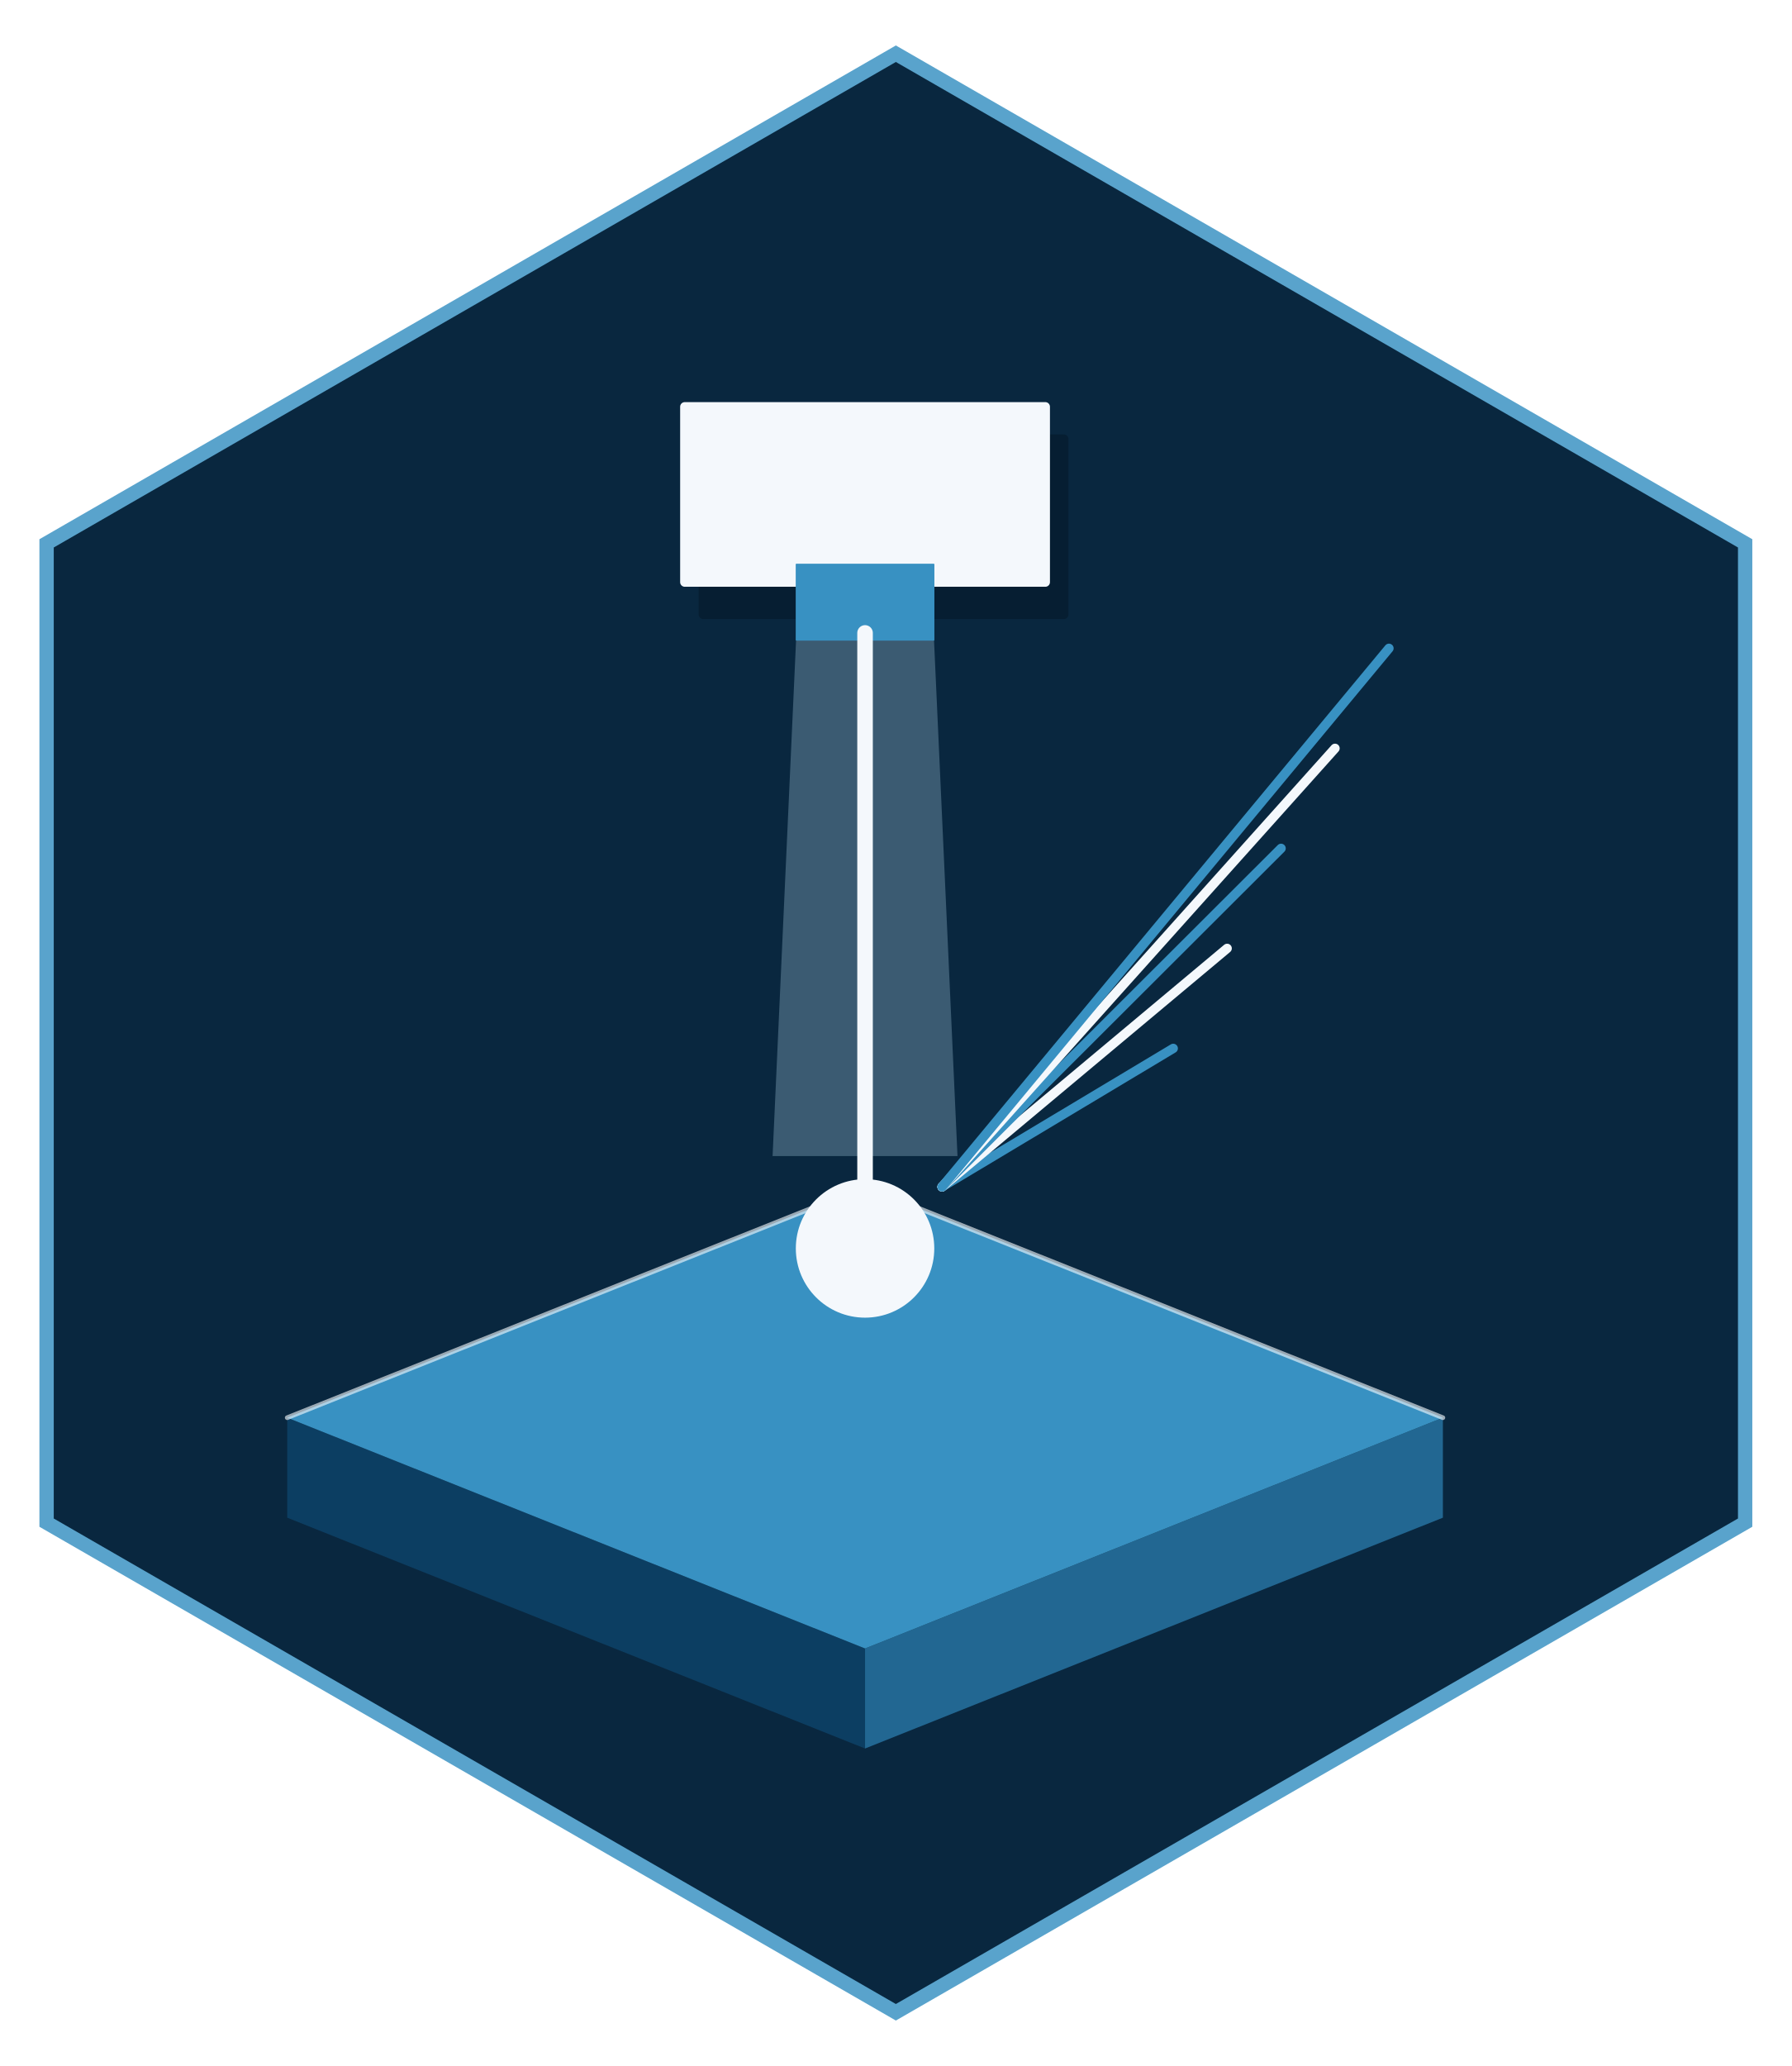
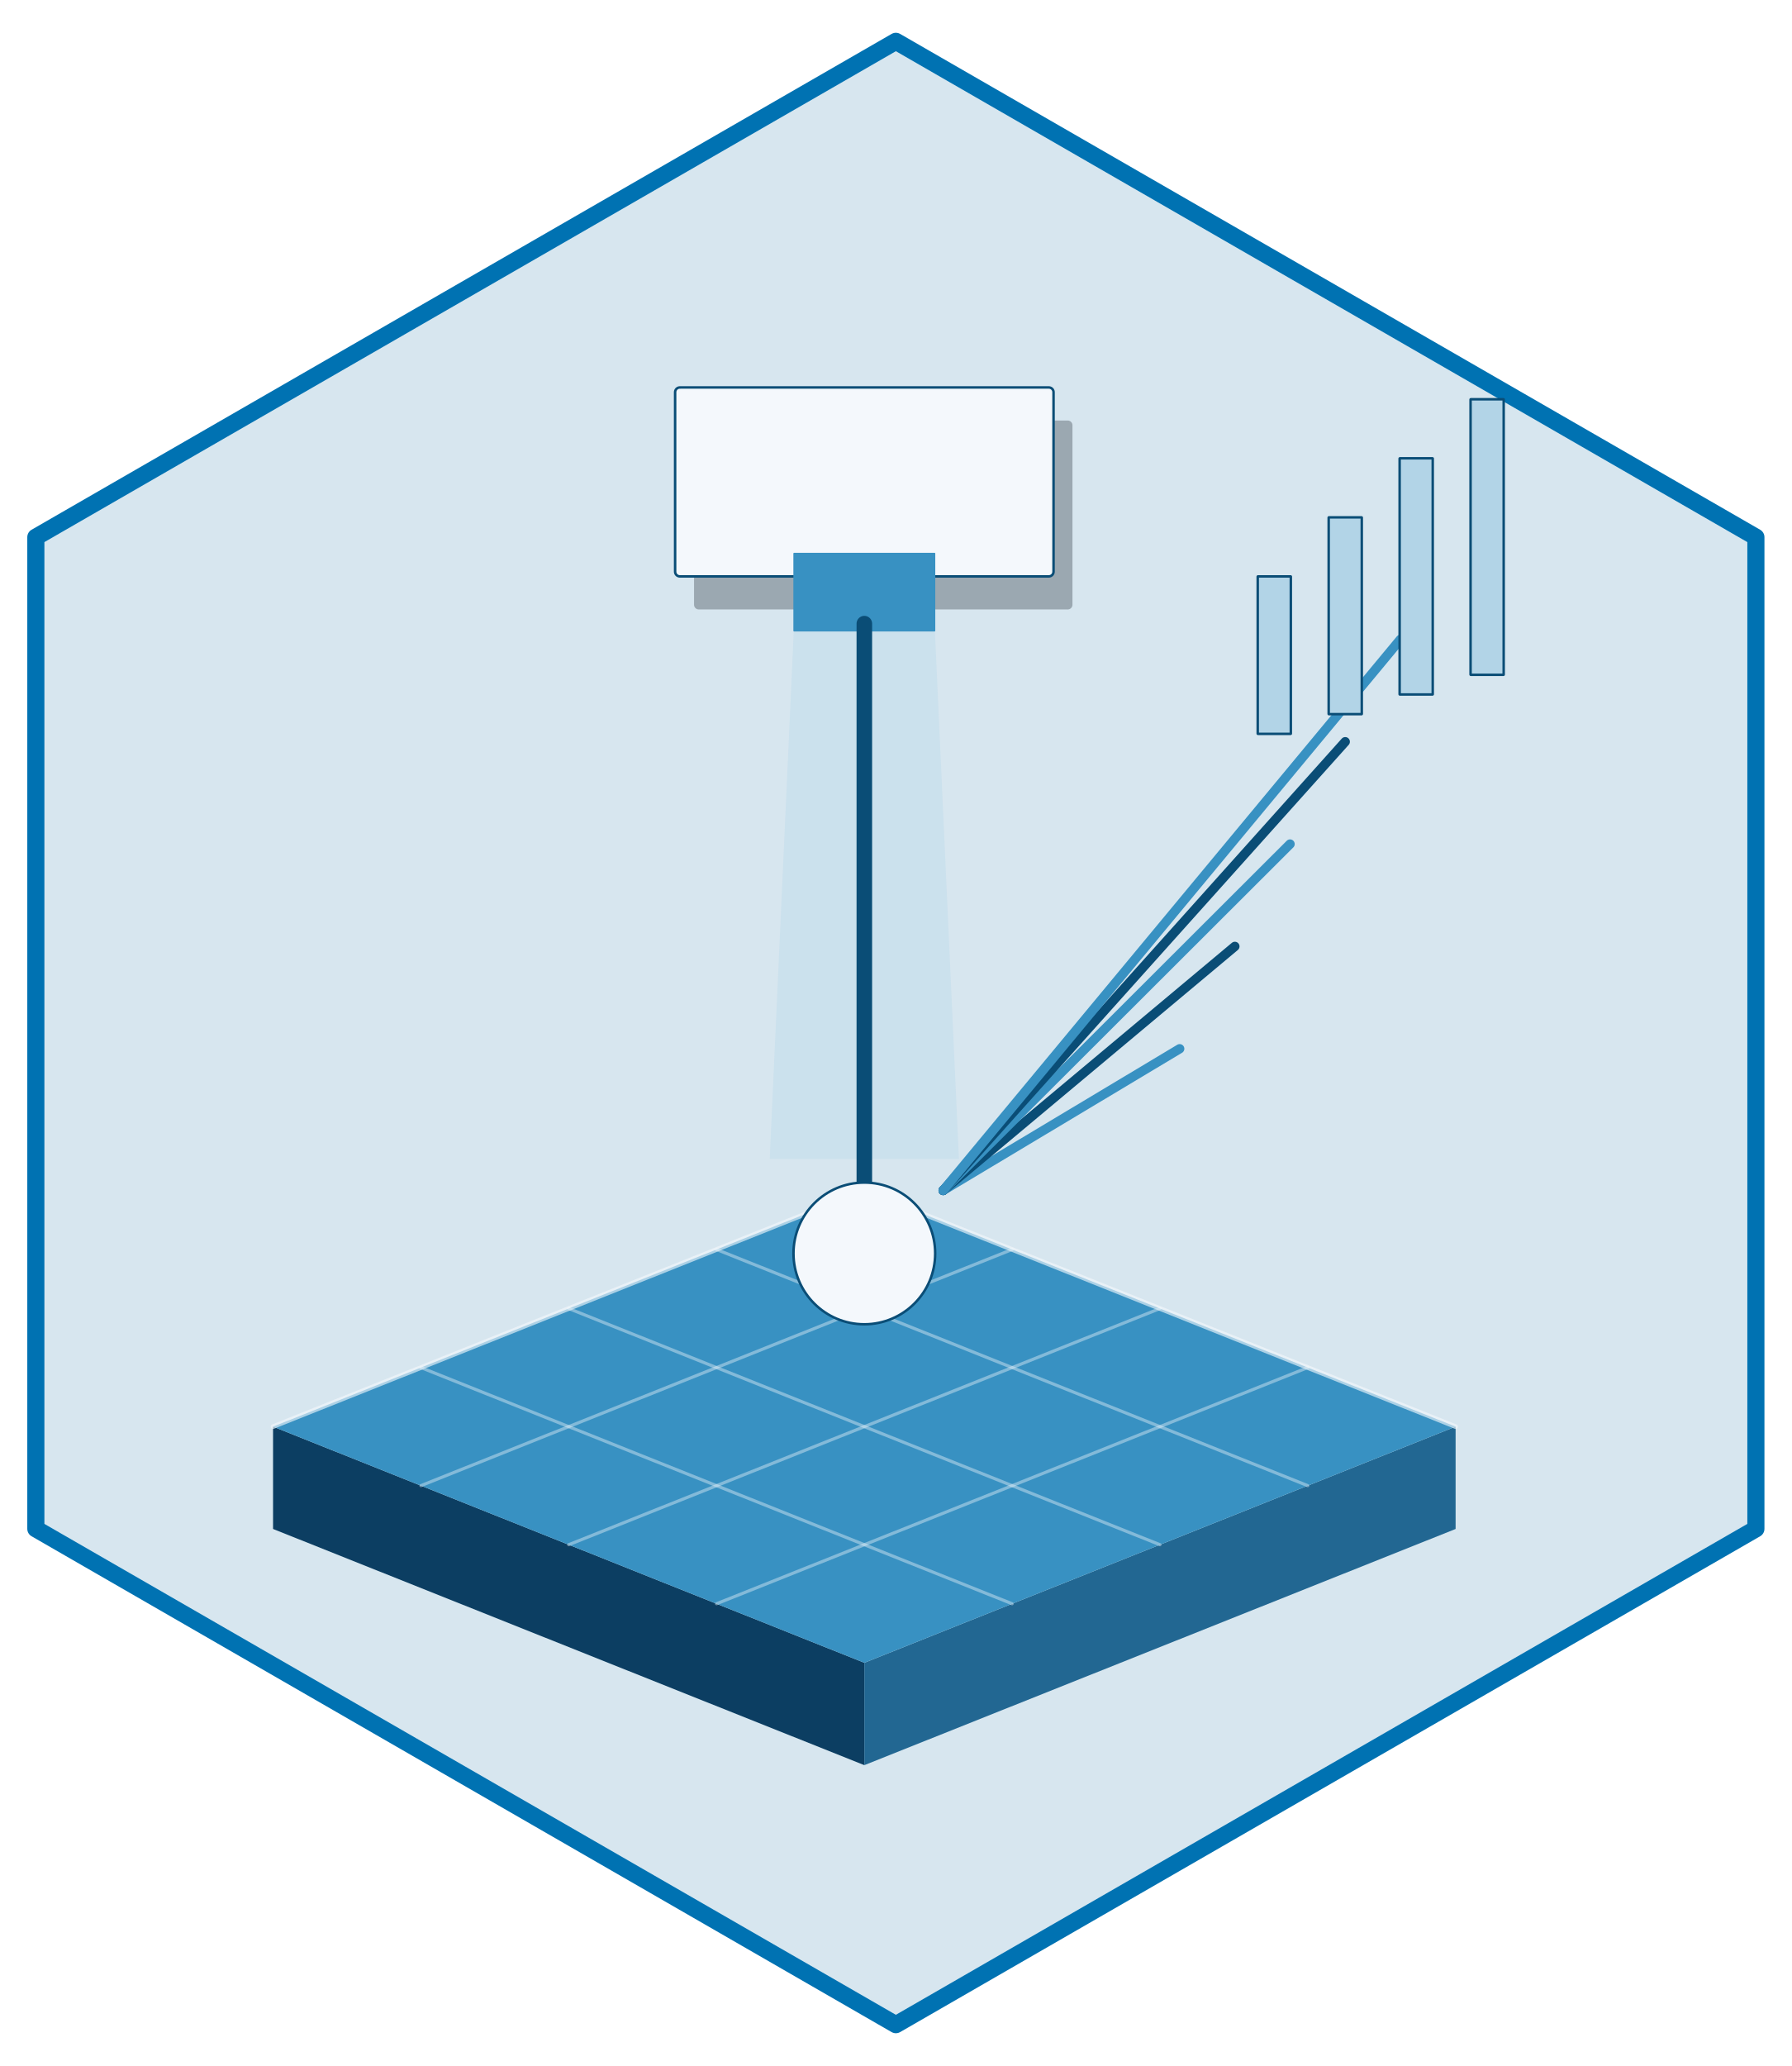
- <svg xmlns="http://www.w3.org/2000/svg" width="432" height="498" viewBox="0 0 432 498">
-   <path fill-rule="nonzero" fill="rgb(100%, 100%, 100%)" fill-opacity="1" d="M 216 4.98 L 427.68 126.988 L 427.68 371.012 L 216 493.02 L 4.32 371.012 L 4.32 126.988 Z M 216 4.98 " />
-   <path fill-rule="nonzero" fill="rgb(34.902%, 63.922%, 80%)" fill-opacity="1" d="M 216 10.957 L 422.496 129.977 L 422.496 368.023 L 216 487.043 L 9.504 368.023 L 9.504 129.977 Z M 216 10.957 " />
-   <path fill-rule="nonzero" fill="rgb(3.529%, 15.294%, 24.706%)" fill-opacity="1" d="M 216 14.941 L 419.039 131.969 L 419.039 366.031 L 216 483.059 L 12.961 366.031 L 12.961 131.969 Z M 216 14.941 " />
-   <path fill-rule="nonzero" fill="rgb(4.706%, 24.314%, 38.431%)" fill-opacity="1" d="M 69.25 341.727 L 208.57 397.359 L 208.57 421.469 L 69.25 365.832 Z M 69.25 341.727 " />
-   <path fill-rule="nonzero" fill="rgb(13.333%, 40.392%, 57.255%)" fill-opacity="1" d="M 208.57 397.359 L 347.891 341.727 L 347.891 365.832 L 208.57 421.469 Z M 208.57 397.359 " />
-   <path fill-rule="nonzero" fill="rgb(21.961%, 56.863%, 76.078%)" fill-opacity="1" d="M 69.25 341.727 L 208.57 286.09 L 347.891 341.727 L 208.57 397.359 Z M 69.25 341.727 " />
-   <path fill="none" stroke-width="1.125" stroke-linecap="round" stroke-linejoin="round" stroke="rgb(95.686%, 97.255%, 98.824%)" stroke-opacity="0.62" stroke-miterlimit="10" d="M 69.25 341.727 L 208.57 286.09 L 347.891 341.727 " />
-   <path fill-rule="nonzero" fill="rgb(69.804%, 83.137%, 90.588%)" fill-opacity="0.302" d="M 193.707 115.477 L 223.43 115.477 L 230.859 278.672 L 186.277 278.672 Z M 193.707 115.477 " />
-   <path fill-rule="nonzero" fill="rgb(1.176%, 3.922%, 7.059%)" fill-opacity="0.278" d="M 169.559 149.227 L 256.496 149.227 L 256.453 149.227 L 256.633 149.219 L 256.809 149.184 L 256.973 149.121 L 257.129 149.031 L 257.27 148.918 L 257.387 148.785 L 257.484 148.633 L 257.555 148.469 L 257.598 148.293 L 257.609 148.113 L 257.609 105.832 L 257.598 105.652 L 257.555 105.48 L 257.484 105.316 L 257.387 105.164 L 257.27 105.031 L 257.129 104.918 L 256.973 104.828 L 256.809 104.762 L 256.633 104.727 L 256.496 104.719 L 169.559 104.719 L 169.691 104.727 L 169.512 104.719 L 169.336 104.742 L 169.164 104.793 L 169 104.867 L 168.855 104.969 L 168.727 105.094 L 168.617 105.238 L 168.535 105.395 L 168.477 105.566 L 168.449 105.742 L 168.445 105.832 L 168.445 148.113 L 168.449 148.023 L 168.449 148.203 L 168.477 148.383 L 168.535 148.551 L 168.617 148.711 L 168.727 148.852 L 168.855 148.977 L 169 149.078 L 169.164 149.156 L 169.336 149.203 L 169.512 149.227 Z M 169.559 149.227 " />
-   <path fill-rule="nonzero" fill="rgb(95.686%, 97.255%, 98.824%)" fill-opacity="1" d="M 165.102 141.438 L 252.039 141.438 L 251.996 141.438 L 252.172 141.43 L 252.348 141.395 L 252.516 141.332 L 252.672 141.242 L 252.809 141.129 L 252.93 140.996 L 253.023 140.844 L 253.094 140.68 L 253.137 140.504 L 253.152 140.324 L 253.152 98.043 L 253.137 97.863 L 253.094 97.691 L 253.023 97.527 L 252.93 97.375 L 252.809 97.242 L 252.672 97.129 L 252.516 97.039 L 252.348 96.973 L 252.172 96.938 L 252.039 96.93 L 165.102 96.93 L 165.234 96.938 L 165.055 96.93 L 164.879 96.953 L 164.707 97.004 L 164.543 97.078 L 164.395 97.18 L 164.266 97.305 L 164.16 97.449 L 164.078 97.605 L 164.02 97.777 L 163.992 97.953 L 163.988 98.043 L 163.988 140.324 L 163.992 140.238 L 163.992 140.414 L 164.02 140.594 L 164.078 140.762 L 164.16 140.922 L 164.266 141.062 L 164.395 141.188 L 164.543 141.289 L 164.707 141.367 L 164.879 141.418 L 165.055 141.438 Z M 165.102 141.438 " />
-   <path fill-rule="nonzero" fill="rgb(21.961%, 56.863%, 76.078%)" fill-opacity="1" d="M 192.035 154.422 L 225.102 154.422 L 225.094 154.422 L 225.125 154.418 L 225.152 154.414 L 225.184 154.402 L 225.207 154.387 L 225.23 154.367 L 225.25 154.348 L 225.266 154.32 L 225.277 154.293 L 225.285 154.266 L 225.289 154.234 L 225.289 136.059 L 225.285 136.031 L 225.277 136 L 225.266 135.973 L 225.25 135.949 L 225.23 135.926 L 225.207 135.906 L 225.184 135.895 L 225.152 135.883 L 225.125 135.875 L 192.035 135.875 L 192.059 135.875 L 192.027 135.875 L 192 135.879 L 191.973 135.887 L 191.945 135.898 L 191.918 135.918 L 191.898 135.938 L 191.879 135.961 L 191.855 136.016 L 191.852 136.047 L 191.852 154.234 L 191.852 154.219 L 191.852 154.25 L 191.855 154.277 L 191.867 154.309 L 191.879 154.332 L 191.898 154.359 L 191.918 154.379 L 191.945 154.395 L 192 154.418 L 192.027 154.422 Z M 192.035 154.422 " />
-   <path fill="none" stroke-width="3.75" stroke-linecap="round" stroke-linejoin="round" stroke="rgb(95.686%, 97.255%, 98.824%)" stroke-opacity="1" stroke-miterlimit="10" d="M 208.57 152.566 L 208.57 293.508 " />
-   <path fill-rule="nonzero" fill="rgb(95.686%, 97.255%, 98.824%)" fill-opacity="1" d="M 225.262 300.926 C 225.262 310.145 217.789 317.617 208.57 317.617 C 199.352 317.617 191.879 310.145 191.879 300.926 C 191.879 291.707 199.352 284.234 208.57 284.234 C 217.789 284.234 225.262 291.707 225.262 300.926 " />
-   <path fill="none" stroke-width="2.25" stroke-linecap="round" stroke-linejoin="round" stroke="rgb(21.961%, 56.863%, 76.078%)" stroke-opacity="1" stroke-miterlimit="10" d="M 227.145 286.09 L 282.875 252.711 " />
-   <path fill="none" stroke-width="2.25" stroke-linecap="round" stroke-linejoin="round" stroke="rgb(95.686%, 97.255%, 98.824%)" stroke-opacity="1" stroke-miterlimit="10" d="M 227.145 286.09 L 295.875 228.602 " />
-   <path fill="none" stroke-width="2.25" stroke-linecap="round" stroke-linejoin="round" stroke="rgb(21.961%, 56.863%, 76.078%)" stroke-opacity="1" stroke-miterlimit="10" d="M 227.145 286.09 L 308.879 204.492 " />
-   <path fill="none" stroke-width="2.25" stroke-linecap="round" stroke-linejoin="round" stroke="rgb(95.686%, 97.255%, 98.824%)" stroke-opacity="1" stroke-miterlimit="10" d="M 227.145 286.09 L 321.883 180.383 " />
-   <path fill="none" stroke-width="2.25" stroke-linecap="round" stroke-linejoin="round" stroke="rgb(21.961%, 56.863%, 76.078%)" stroke-opacity="1" stroke-miterlimit="10" d="M 227.145 286.09 L 334.887 156.273 " />
+ <svg xmlns="http://www.w3.org/2000/svg" width="432pt" height="498pt" viewBox="0 0 432 498">
+   <path fill-rule="nonzero" fill="rgb(84.314%, 90.196%, 93.725%)" fill-opacity="1" stroke-width="4.125" stroke-linecap="round" stroke-linejoin="round" stroke="rgb(0%, 44.706%, 69.804%)" stroke-opacity="1" stroke-miterlimit="10" d="M 216 9.961 L 423.359 129.48 L 423.359 368.52 L 216 488.039 L 8.641 368.52 L 8.641 129.48 Z M 216 9.961 " />
+   <path fill-rule="nonzero" fill="rgb(4.706%, 24.314%, 38.431%)" fill-opacity="1" d="M 65.836 343.883 L 208.398 400.812 L 208.398 425.48 L 65.836 368.551 Z M 65.836 343.883 " />
+   <path fill-rule="nonzero" fill="rgb(13.333%, 40.392%, 57.255%)" fill-opacity="1" d="M 208.398 400.812 L 350.957 343.883 L 350.957 368.551 L 208.398 425.48 Z M 208.398 400.812 " />
+   <path fill-rule="nonzero" fill="rgb(21.961%, 56.863%, 76.078%)" fill-opacity="1" d="M 65.836 343.883 L 208.398 286.953 L 350.957 343.883 L 208.398 400.812 Z M 65.836 343.883 " />
+   <path fill="none" stroke-width="0.75" stroke-linecap="round" stroke-linejoin="round" stroke="rgb(95.686%, 97.255%, 98.824%)" stroke-opacity="0.4" stroke-miterlimit="10" d="M 101.477 329.648 L 244.035 386.578 " />
+   <path fill="none" stroke-width="0.75" stroke-linecap="round" stroke-linejoin="round" stroke="rgb(95.686%, 97.255%, 98.824%)" stroke-opacity="0.4" stroke-miterlimit="10" d="M 172.758 386.578 L 315.316 329.648 " />
+   <path fill="none" stroke-width="0.75" stroke-linecap="round" stroke-linejoin="round" stroke="rgb(95.686%, 97.255%, 98.824%)" stroke-opacity="0.4" stroke-miterlimit="10" d="M 137.117 315.418 L 279.676 372.348 " />
+   <path fill="none" stroke-width="0.75" stroke-linecap="round" stroke-linejoin="round" stroke="rgb(95.686%, 97.255%, 98.824%)" stroke-opacity="0.4" stroke-miterlimit="10" d="M 137.117 372.348 L 279.676 315.418 " />
+   <path fill="none" stroke-width="0.75" stroke-linecap="round" stroke-linejoin="round" stroke="rgb(95.686%, 97.255%, 98.824%)" stroke-opacity="0.4" stroke-miterlimit="10" d="M 172.758 301.184 L 315.316 358.113 " />
+   <path fill="none" stroke-width="0.75" stroke-linecap="round" stroke-linejoin="round" stroke="rgb(95.686%, 97.255%, 98.824%)" stroke-opacity="0.4" stroke-miterlimit="10" d="M 101.477 358.113 L 244.035 301.184 " />
+   <path fill="none" stroke-width="1.125" stroke-linecap="round" stroke-linejoin="round" stroke="rgb(95.686%, 97.255%, 98.824%)" stroke-opacity="0.62" stroke-miterlimit="10" d="M 65.836 343.883 L 208.398 286.953 L 350.957 343.883 " />
+   <path fill-rule="nonzero" fill="rgb(69.804%, 83.137%, 90.588%)" fill-opacity="0.302" d="M 193.191 112.371 L 223.602 112.371 L 231.207 279.363 L 185.586 279.363 Z M 193.191 112.371 " />
+   <path fill-rule="nonzero" fill="rgb(1.176%, 3.922%, 7.059%)" fill-opacity="0.278" d="M 168.477 146.906 L 257.438 146.906 L 257.395 146.906 L 257.578 146.898 L 257.758 146.863 L 257.926 146.797 L 258.086 146.707 L 258.227 146.59 L 258.348 146.453 L 258.449 146.297 L 258.52 146.129 L 258.562 145.953 L 258.578 145.77 L 258.578 102.504 L 258.562 102.32 L 258.52 102.141 L 258.449 101.973 L 258.348 101.82 L 258.227 101.68 L 258.086 101.566 L 257.926 101.473 L 257.758 101.41 L 257.578 101.371 L 257.438 101.363 L 168.477 101.363 L 168.617 101.371 L 168.434 101.363 L 168.25 101.387 L 168.074 101.438 L 167.91 101.516 L 167.758 101.621 L 167.625 101.746 L 167.516 101.895 L 167.43 102.055 L 167.371 102.23 L 167.344 102.41 L 167.34 102.504 L 167.34 145.77 L 167.344 145.676 L 167.344 145.859 L 167.371 146.043 L 167.43 146.215 L 167.516 146.379 L 167.625 146.523 L 167.758 146.652 L 167.91 146.754 L 168.074 146.832 L 168.25 146.883 L 168.434 146.906 Z M 168.477 146.906 " />
+   <path fill-rule="nonzero" fill="rgb(95.686%, 97.255%, 98.824%)" fill-opacity="1" stroke-width="0.6" stroke-linecap="round" stroke-linejoin="round" stroke="rgb(3.922%, 30.196%, 46.275%)" stroke-opacity="1" stroke-miterlimit="10" d="M 163.918 138.938 L 252.879 138.938 L 252.832 138.938 L 253.016 138.93 L 253.195 138.891 L 253.367 138.828 L 253.523 138.734 L 253.668 138.621 L 253.789 138.484 L 253.887 138.328 L 253.957 138.16 L 254 137.98 L 254.016 137.797 L 254.016 94.531 L 254 94.352 L 253.957 94.172 L 253.887 94.004 L 253.789 93.848 L 253.668 93.711 L 253.523 93.594 L 253.367 93.504 L 253.195 93.438 L 253.016 93.402 L 252.879 93.395 L 163.918 93.395 L 164.055 93.402 L 163.871 93.395 L 163.688 93.418 L 163.512 93.469 L 163.348 93.547 L 163.195 93.652 L 163.062 93.777 L 162.953 93.926 L 162.867 94.086 L 162.812 94.262 L 162.781 94.441 L 162.777 94.531 L 162.777 137.797 L 162.781 137.707 L 162.781 137.891 L 162.812 138.07 L 162.867 138.246 L 162.953 138.406 L 163.062 138.555 L 163.195 138.68 L 163.348 138.785 L 163.512 138.863 L 163.688 138.914 L 163.871 138.938 Z M 163.918 138.938 " />
+   <path fill-rule="nonzero" fill="rgb(21.961%, 56.863%, 76.078%)" fill-opacity="1" d="M 191.48 152.219 L 225.312 152.219 L 225.305 152.219 L 225.336 152.219 L 225.367 152.215 L 225.395 152.203 L 225.422 152.188 L 225.445 152.168 L 225.465 152.145 L 225.496 152.09 L 225.5 152.062 L 225.504 152.031 L 225.504 133.434 L 225.5 133.402 L 225.496 133.375 L 225.465 133.32 L 225.445 133.297 L 225.422 133.277 L 225.395 133.262 L 225.367 133.25 L 225.336 133.246 L 191.48 133.246 L 191.504 133.246 L 191.473 133.246 L 191.441 133.25 L 191.41 133.258 L 191.383 133.27 L 191.359 133.285 L 191.336 133.309 L 191.32 133.332 L 191.305 133.359 L 191.297 133.387 L 191.289 133.418 L 191.289 152.031 L 191.289 152.016 L 191.289 152.047 L 191.297 152.078 L 191.305 152.105 L 191.32 152.133 L 191.336 152.156 L 191.359 152.18 L 191.383 152.195 L 191.41 152.207 L 191.441 152.215 L 191.473 152.219 Z M 191.48 152.219 " />
+   <path fill="none" stroke-width="3.75" stroke-linecap="round" stroke-linejoin="round" stroke="rgb(3.922%, 30.196%, 46.275%)" stroke-opacity="1" stroke-miterlimit="10" d="M 208.398 150.324 L 208.398 294.543 " />
+   <path fill-rule="nonzero" fill="rgb(95.686%, 97.255%, 98.824%)" fill-opacity="1" stroke-width="0.6" stroke-linecap="round" stroke-linejoin="round" stroke="rgb(3.922%, 30.196%, 46.275%)" stroke-opacity="1" stroke-miterlimit="10" d="M 225.477 302.133 C 225.477 311.566 217.828 319.211 208.398 319.211 C 198.965 319.211 191.316 311.566 191.316 302.133 C 191.316 292.703 198.965 285.055 208.398 285.055 C 217.828 285.055 225.477 292.703 225.477 302.133 " />
+   <path fill="none" stroke-width="2.25" stroke-linecap="round" stroke-linejoin="round" stroke="rgb(21.961%, 56.863%, 76.078%)" stroke-opacity="1" stroke-miterlimit="10" d="M 227.406 286.953 L 284.43 252.797 " />
+   <path fill="none" stroke-width="2.25" stroke-linecap="round" stroke-linejoin="round" stroke="rgb(3.922%, 30.196%, 46.275%)" stroke-opacity="1" stroke-miterlimit="10" d="M 227.406 286.953 L 297.734 228.125 " />
+   <path fill="none" stroke-width="2.25" stroke-linecap="round" stroke-linejoin="round" stroke="rgb(21.961%, 56.863%, 76.078%)" stroke-opacity="1" stroke-miterlimit="10" d="M 227.406 286.953 L 311.039 203.457 " />
+   <path fill="none" stroke-width="2.25" stroke-linecap="round" stroke-linejoin="round" stroke="rgb(3.922%, 30.196%, 46.275%)" stroke-opacity="1" stroke-miterlimit="10" d="M 227.406 286.953 L 324.344 178.789 " />
+   <path fill="none" stroke-width="2.25" stroke-linecap="round" stroke-linejoin="round" stroke="rgb(21.961%, 56.863%, 76.078%)" stroke-opacity="1" stroke-miterlimit="10" d="M 227.406 286.953 L 337.652 154.117 " />
+   <path fill-rule="nonzero" fill="rgb(69.804%, 83.137%, 90.588%)" fill-opacity="1" stroke-width="0.6" stroke-linecap="round" stroke-linejoin="round" stroke="rgb(3.922%, 30.196%, 46.275%)" stroke-opacity="1" stroke-miterlimit="10" d="M 303.312 176.891 L 311.168 176.891 L 311.164 176.891 L 311.176 176.891 L 311.184 176.887 L 311.195 176.883 L 311.203 176.879 L 311.219 176.863 L 311.227 176.848 L 311.23 176.836 L 311.23 138.992 L 311.227 138.98 L 311.223 138.973 L 311.219 138.961 L 311.211 138.953 L 311.203 138.949 L 311.195 138.941 L 311.184 138.941 L 311.176 138.938 L 303.312 138.938 L 303.316 138.938 L 303.297 138.938 L 303.289 138.941 L 303.277 138.945 L 303.27 138.953 L 303.262 138.957 L 303.258 138.969 L 303.25 138.977 L 303.25 138.984 L 303.246 138.996 L 303.246 176.824 L 303.246 176.82 L 303.246 176.832 L 303.25 176.84 L 303.25 176.852 L 303.258 176.859 L 303.262 176.867 L 303.277 176.883 L 303.289 176.887 L 303.297 176.887 L 303.309 176.891 Z M 303.312 176.891 " />
+   <path fill-rule="nonzero" fill="rgb(69.804%, 83.137%, 90.588%)" fill-opacity="1" stroke-width="0.6" stroke-linecap="round" stroke-linejoin="round" stroke="rgb(3.922%, 30.196%, 46.275%)" stroke-opacity="1" stroke-miterlimit="10" d="M 320.418 172.145 L 328.273 172.145 L 328.27 172.145 L 328.293 172.145 L 328.301 172.141 L 328.309 172.133 L 328.316 172.129 L 328.324 172.121 L 328.328 172.113 L 328.336 172.102 L 328.336 124.75 L 328.328 124.738 L 328.324 124.73 L 328.309 124.715 L 328.293 124.707 L 328.281 124.707 L 328.273 124.703 L 320.418 124.703 L 320.426 124.707 L 320.414 124.703 L 320.406 124.707 L 320.395 124.711 L 320.379 124.719 L 320.363 124.734 L 320.359 124.742 L 320.355 124.754 L 320.355 172.082 L 320.355 172.078 L 320.355 172.098 L 320.359 172.105 L 320.363 172.117 L 320.379 172.133 L 320.395 172.141 L 320.406 172.145 Z M 320.418 172.145 " />
+   <path fill-rule="nonzero" fill="rgb(69.804%, 83.137%, 90.588%)" fill-opacity="1" stroke-width="0.6" stroke-linecap="round" stroke-linejoin="round" stroke="rgb(3.922%, 30.196%, 46.275%)" stroke-opacity="1" stroke-miterlimit="10" d="M 337.523 167.402 L 345.387 167.402 L 345.398 167.398 L 345.406 167.395 L 345.418 167.391 L 345.434 167.375 L 345.441 167.359 L 345.445 167.348 L 345.445 110.527 L 345.441 110.516 L 345.434 110.5 L 345.418 110.484 L 345.406 110.48 L 345.398 110.477 L 345.387 110.473 L 337.523 110.473 L 337.531 110.473 L 337.512 110.473 L 337.504 110.477 L 337.492 110.48 L 337.477 110.496 L 337.473 110.504 L 337.465 110.512 L 337.465 110.52 L 337.461 110.531 L 337.461 167.336 L 337.461 167.332 L 337.461 167.344 L 337.465 167.352 L 337.465 167.363 L 337.473 167.371 L 337.477 167.379 L 337.492 167.395 L 337.504 167.398 L 337.512 167.402 Z M 337.523 167.402 " />
+   <path fill-rule="nonzero" fill="rgb(69.804%, 83.137%, 90.588%)" fill-opacity="1" stroke-width="0.6" stroke-linecap="round" stroke-linejoin="round" stroke="rgb(3.922%, 30.196%, 46.275%)" stroke-opacity="1" stroke-miterlimit="10" d="M 354.633 162.656 L 362.488 162.656 L 362.484 162.656 L 362.504 162.656 L 362.516 162.652 L 362.523 162.645 L 362.531 162.641 L 362.539 162.633 L 362.543 162.625 L 362.547 162.613 L 362.551 162.605 L 362.551 96.293 L 362.547 96.285 L 362.543 96.273 L 362.539 96.266 L 362.523 96.25 L 362.516 96.246 L 362.504 96.242 L 354.633 96.242 L 354.641 96.242 L 354.621 96.242 L 354.609 96.246 L 354.602 96.25 L 354.59 96.254 L 354.586 96.262 L 354.578 96.27 L 354.574 96.277 L 354.57 96.289 L 354.57 96.301 L 354.566 96.305 L 354.566 162.594 L 354.57 162.59 L 354.57 162.609 L 354.574 162.617 L 354.578 162.629 L 354.586 162.637 L 354.59 162.645 L 354.602 162.648 L 354.609 162.652 L 354.621 162.656 Z M 354.633 162.656 " />
</svg>
